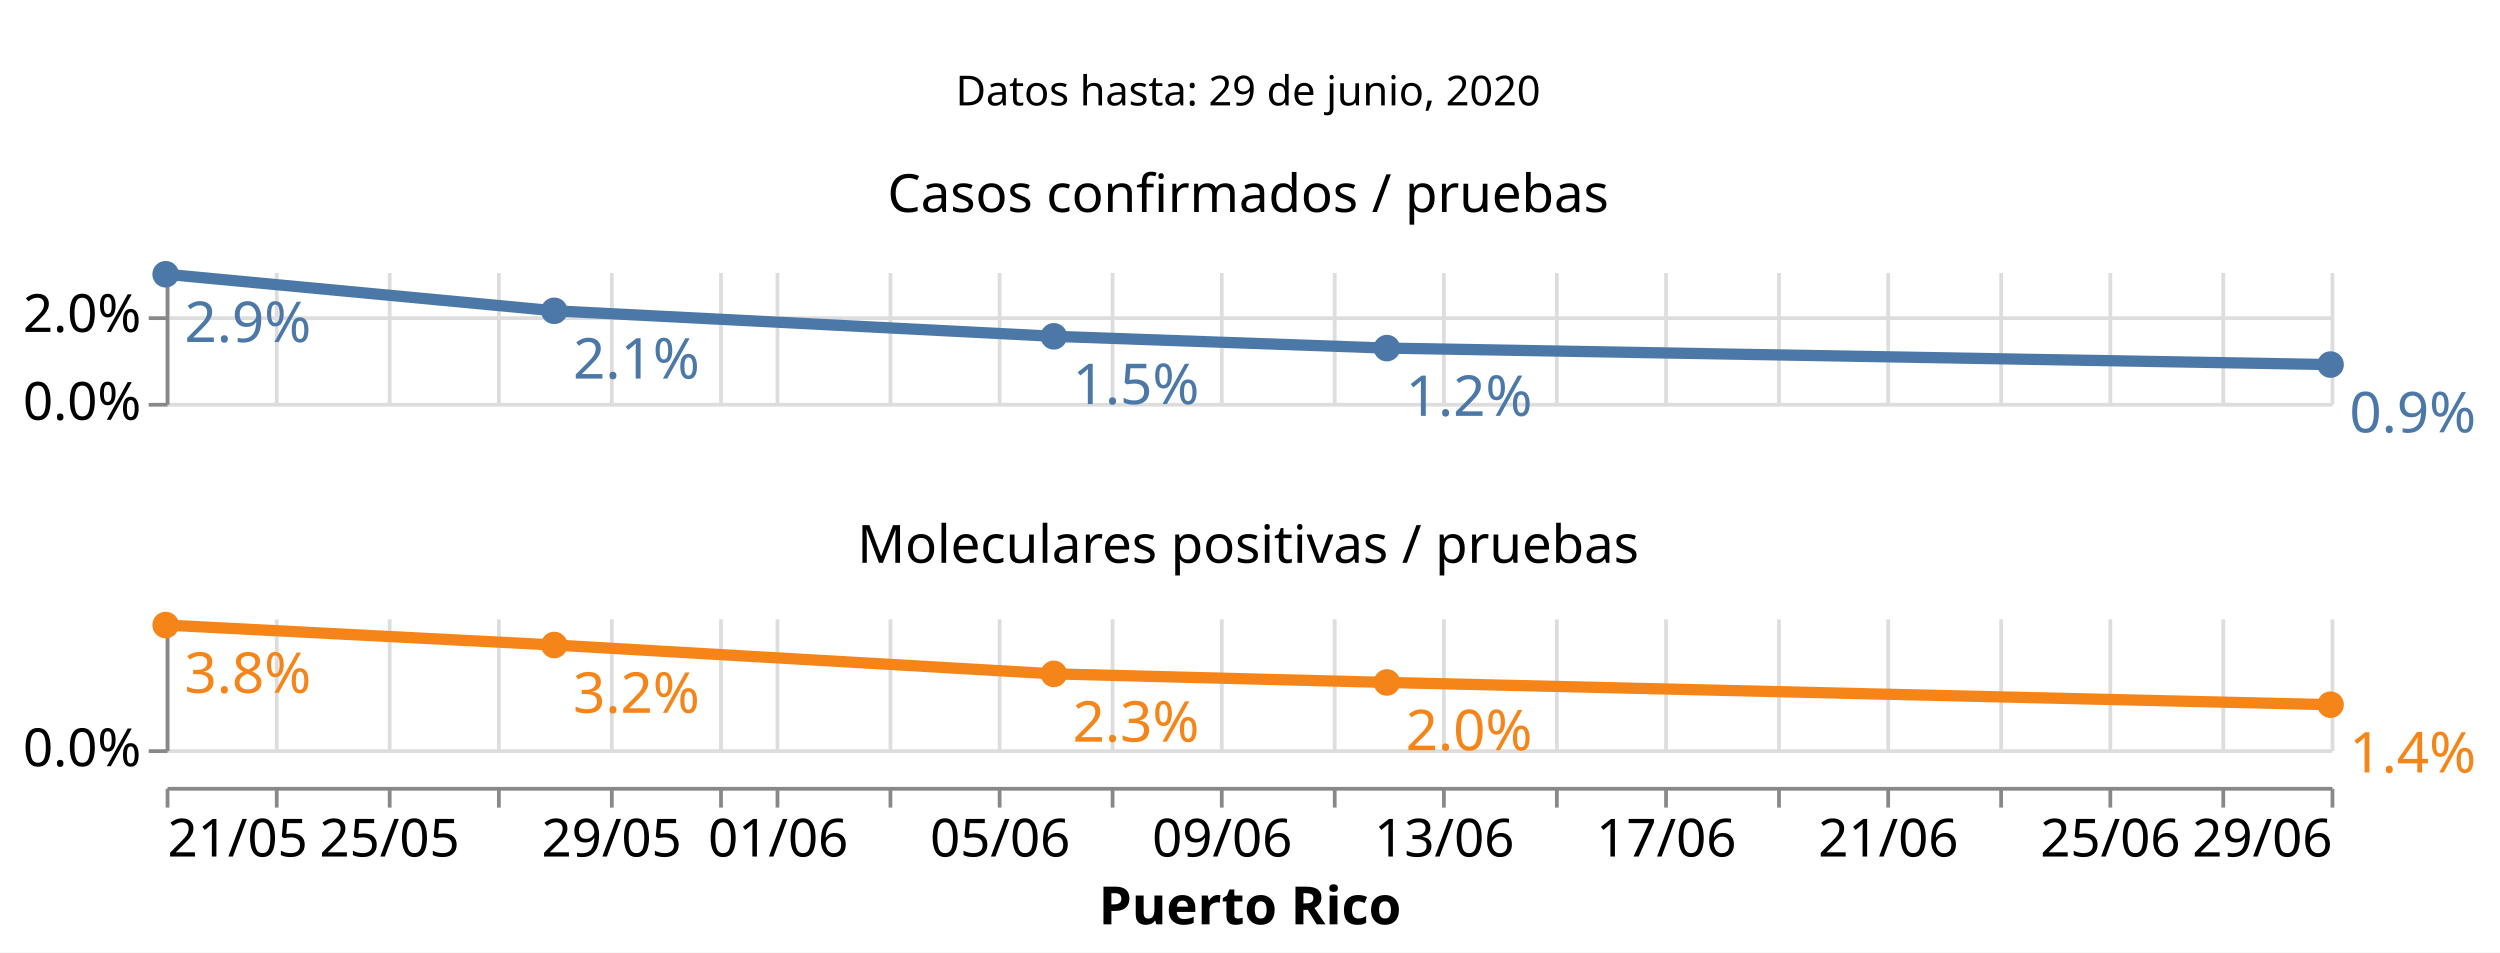
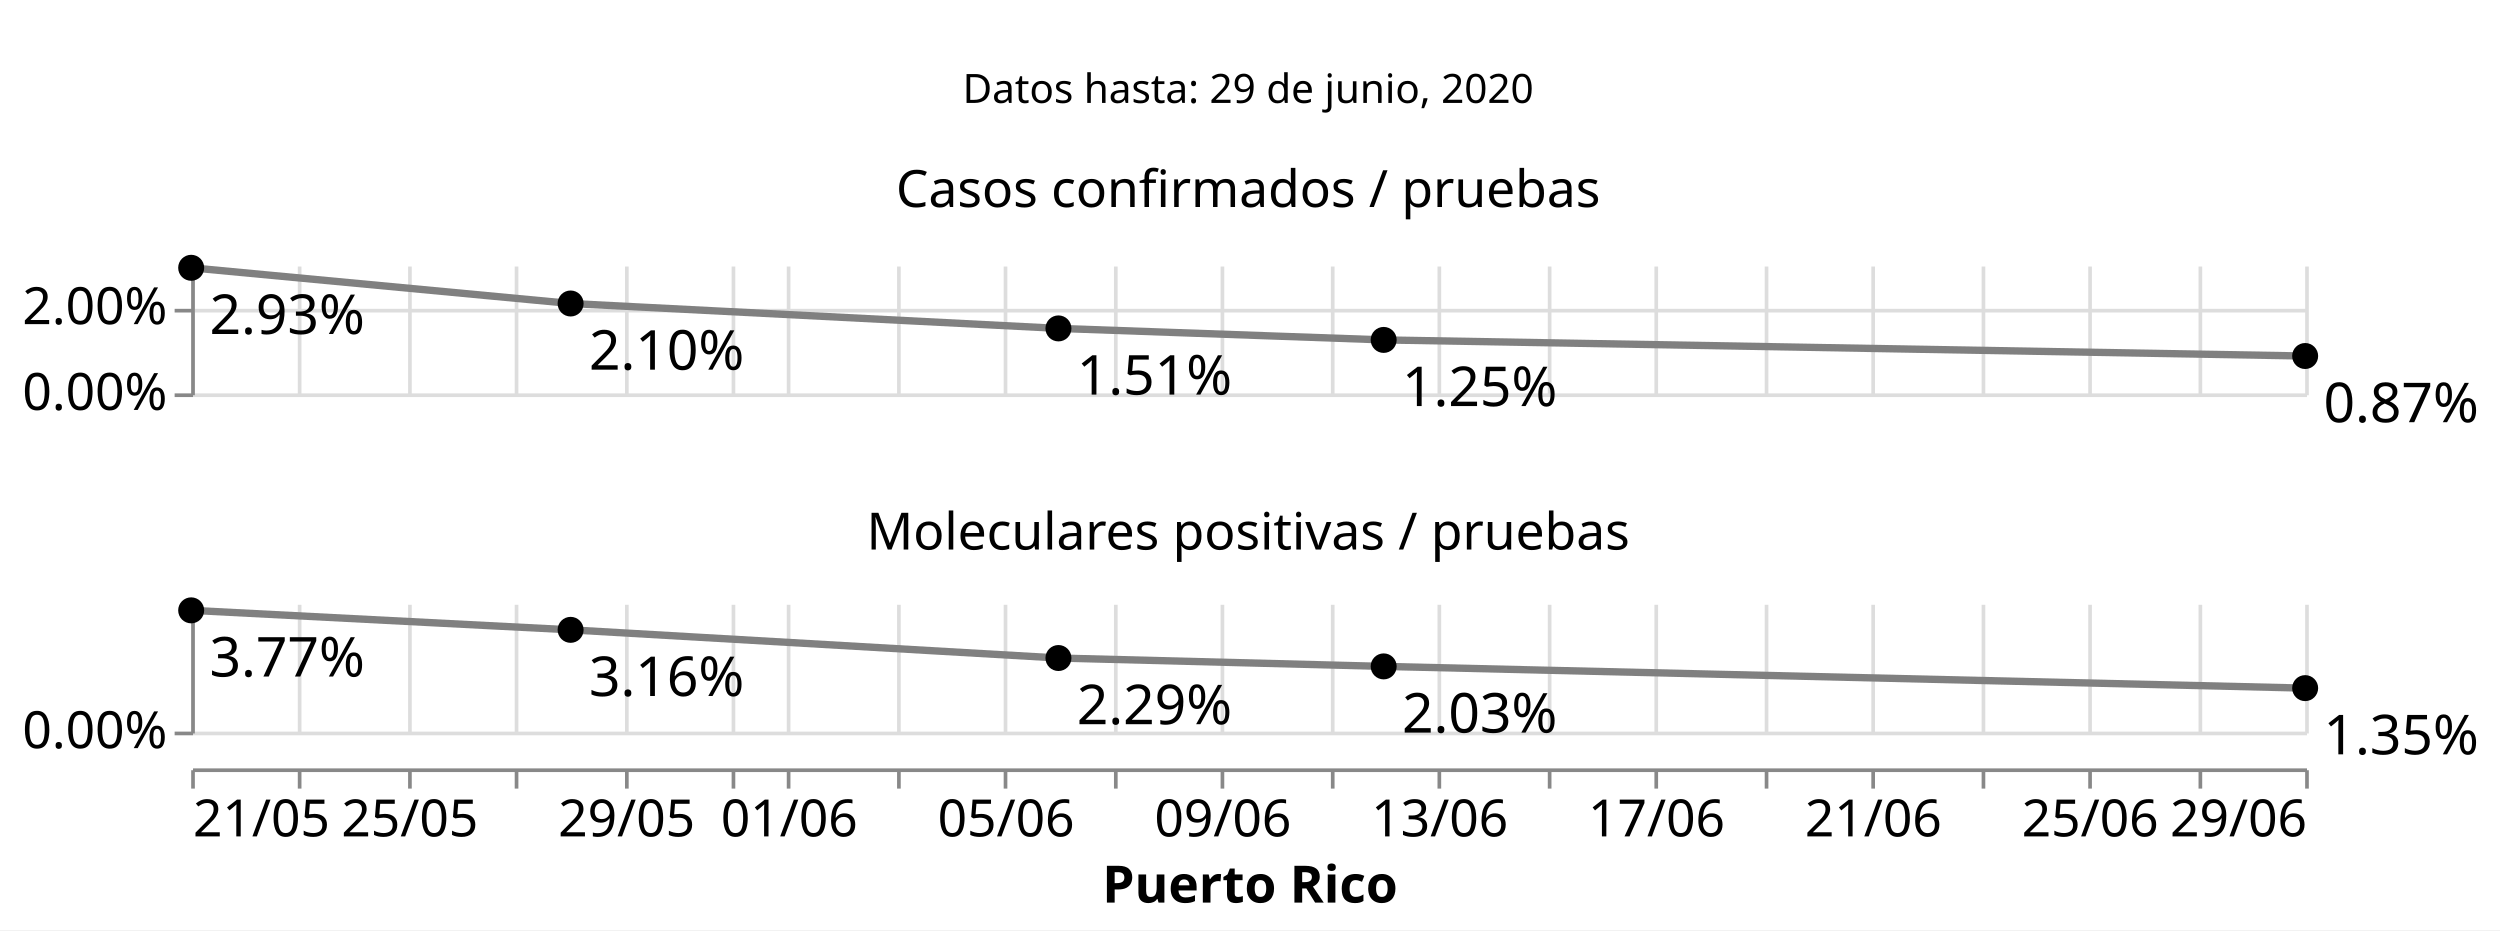
- <svg xmlns="http://www.w3.org/2000/svg" class="marks" width="664" height="253" viewBox="0 0 664 253" version="1.1">
-   <rect width="664" height="253" style="fill: white;" />
-   <g transform="translate(44,5)">
+ <svg xmlns="http://www.w3.org/2000/svg" class="marks" width="680" height="253" viewBox="0 0 680 253" version="1.1">
+   <rect width="680" height="253" style="fill: white;" />
+   <g transform="translate(52,5)">
    <g class="mark-group role-frame root">
      <g transform="translate(0,0)">
        <path class="background" d="M0,0h0v0h0Z" style="fill: none;" />
        <g>
          <g class="mark-group role-scope concat_0_group">
            <g transform="translate(0,0)">
              <path class="background" d="M0,0h575v40h-575Z" style="fill: none; stroke: #ddd; stroke-width: 0;" />
              <g>
                <g class="mark-text role-mark concat_0_marks">
                  <text text-anchor="middle" transform="translate(287.5,23)" style="font-family: sans-serif; font-size: 11px; fill: black;">Datos hasta: 29 de junio, 2020</text>
                </g>
              </g>
              <path class="foreground" d="" style="display: none; fill: none;" />
            </g>
          </g>
          <g class="mark-group role-scope concat_1_group">
            <g transform="translate(0,67)">
              <path class="background" d="M0,0h0v0h0Z" style="fill: none;" />
              <g>
                <g class="mark-group role-column-footer concat_1_column_footer">
                  <g transform="translate(0,137)">
                    <path class="background" d="M0,0h575v0h-575Z" style="fill: none;" />
                    <g>
                      <g class="mark-group role-axis">
                        <g transform="translate(0.5,0.5)">
                          <path class="background" d="M0,0h0v0h0Z" style="pointer-events: none; fill: none;" />
                          <g>
                            <g class="mark-rule role-axis-tick" style="pointer-events: none;">
                              <line transform="translate(0,0)" x2="0" y2="5" style="fill: none; stroke: #888; stroke-width: 1; opacity: 1;" />
                              <line transform="translate(29,0)" x2="0" y2="5" style="fill: none; stroke: #888; stroke-width: 1; opacity: 1;" />
                              <line transform="translate(59,0)" x2="0" y2="5" style="fill: none; stroke: #888; stroke-width: 1; opacity: 1;" />
                              <line transform="translate(88,0)" x2="0" y2="5" style="fill: none; stroke: #888; stroke-width: 1; opacity: 1;" />
                              <line transform="translate(118,0)" x2="0" y2="5" style="fill: none; stroke: #888; stroke-width: 1; opacity: 1;" />
                              <line transform="translate(147,0)" x2="0" y2="5" style="fill: none; stroke: #888; stroke-width: 1; opacity: 1;" />
                              <line transform="translate(162,0)" x2="0" y2="5" style="fill: none; stroke: #888; stroke-width: 1; opacity: 1;" />
                              <line transform="translate(192,0)" x2="0" y2="5" style="fill: none; stroke: #888; stroke-width: 1; opacity: 1;" />
                              <line transform="translate(221,0)" x2="0" y2="5" style="fill: none; stroke: #888; stroke-width: 1; opacity: 1;" />
                              <line transform="translate(251,0)" x2="0" y2="5" style="fill: none; stroke: #888; stroke-width: 1; opacity: 1;" />
                              <line transform="translate(280,0)" x2="0" y2="5" style="fill: none; stroke: #888; stroke-width: 1; opacity: 1;" />
                              <line transform="translate(310,0)" x2="0" y2="5" style="fill: none; stroke: #888; stroke-width: 1; opacity: 1;" />
                              <line transform="translate(339,0)" x2="0" y2="5" style="fill: none; stroke: #888; stroke-width: 1; opacity: 1;" />
                              <line transform="translate(369,0)" x2="0" y2="5" style="fill: none; stroke: #888; stroke-width: 1; opacity: 1;" />
                              <line transform="translate(398,0)" x2="0" y2="5" style="fill: none; stroke: #888; stroke-width: 1; opacity: 1;" />
                              <line transform="translate(428,0)" x2="0" y2="5" style="fill: none; stroke: #888; stroke-width: 1; opacity: 1;" />
                              <line transform="translate(457,0)" x2="0" y2="5" style="fill: none; stroke: #888; stroke-width: 1; opacity: 1;" />
                              <line transform="translate(487,0)" x2="0" y2="5" style="fill: none; stroke: #888; stroke-width: 1; opacity: 1;" />
                              <line transform="translate(516,0)" x2="0" y2="5" style="fill: none; stroke: #888; stroke-width: 1; opacity: 1;" />
                              <line transform="translate(546,0)" x2="0" y2="5" style="fill: none; stroke: #888; stroke-width: 1; opacity: 1;" />
                              <line transform="translate(575,0)" x2="0" y2="5" style="fill: none; stroke: #888; stroke-width: 1; opacity: 1;" />
                            </g>
                            <g class="mark-text role-axis-label" style="pointer-events: none;">
                              <text text-anchor="start" transform="translate(0,18)" style="font-family: sans-serif; font-size: 14px; fill: #000; opacity: 1;">21/05</text>
                              <text text-anchor="middle" transform="translate(29.48718,18)" style="font-family: sans-serif; font-size: 14px; fill: #000; opacity: 0;">23/05</text>
                              <text text-anchor="middle" transform="translate(58.97436,18)" style="font-family: sans-serif; font-size: 14px; fill: #000; opacity: 1;">25/05</text>
                              <text text-anchor="middle" transform="translate(88.46154,18)" style="font-family: sans-serif; font-size: 14px; fill: #000; opacity: 0;">27/05</text>
                              <text text-anchor="middle" transform="translate(117.9487,18)" style="font-family: sans-serif; font-size: 14px; fill: #000; opacity: 1;">29/05</text>
                              <text text-anchor="middle" transform="translate(147.4359,18)" style="font-family: sans-serif; font-size: 14px; fill: #000; opacity: 0;">31/05</text>
                              <text text-anchor="middle" transform="translate(162.1795,18)" style="font-family: sans-serif; font-size: 14px; fill: #000; opacity: 1;">01/06</text>
                              <text text-anchor="middle" transform="translate(191.6667,18)" style="font-family: sans-serif; font-size: 14px; fill: #000; opacity: 0;">03/06</text>
                              <text text-anchor="middle" transform="translate(221.1538,18)" style="font-family: sans-serif; font-size: 14px; fill: #000; opacity: 1;">05/06</text>
                              <text text-anchor="middle" transform="translate(250.641,18)" style="font-family: sans-serif; font-size: 14px; fill: #000; opacity: 0;">07/06</text>
                              <text text-anchor="middle" transform="translate(280.1282,18)" style="font-family: sans-serif; font-size: 14px; fill: #000; opacity: 1;">09/06</text>
                              <text text-anchor="middle" transform="translate(309.6154,18)" style="font-family: sans-serif; font-size: 14px; fill: #000; opacity: 0;">11/06</text>
                              <text text-anchor="middle" transform="translate(339.1026,18)" style="font-family: sans-serif; font-size: 14px; fill: #000; opacity: 1;">13/06</text>
                              <text text-anchor="middle" transform="translate(368.5897,18)" style="font-family: sans-serif; font-size: 14px; fill: #000; opacity: 0;">15/06</text>
                              <text text-anchor="middle" transform="translate(398.0769,18)" style="font-family: sans-serif; font-size: 14px; fill: #000; opacity: 1;">17/06</text>
                              <text text-anchor="middle" transform="translate(427.5641,18)" style="font-family: sans-serif; font-size: 14px; fill: #000; opacity: 0;">19/06</text>
                              <text text-anchor="middle" transform="translate(457.0513,18)" style="font-family: sans-serif; font-size: 14px; fill: #000; opacity: 1;">21/06</text>
                              <text text-anchor="middle" transform="translate(486.5385,18)" style="font-family: sans-serif; font-size: 14px; fill: #000; opacity: 0;">23/06</text>
                              <text text-anchor="middle" transform="translate(516.0256,18)" style="font-family: sans-serif; font-size: 14px; fill: #000; opacity: 1;">25/06</text>
                              <text text-anchor="middle" transform="translate(545.5128,18)" style="font-family: sans-serif; font-size: 14px; fill: #000; opacity: 0;">27/06</text>
                              <text text-anchor="end" transform="translate(575,18)" style="font-family: sans-serif; font-size: 14px; fill: #000; opacity: 1;">29/06</text>
                            </g>
                            <g class="mark-rule role-axis-domain" style="pointer-events: none;">
                              <line transform="translate(0,0)" x2="575" y2="0" style="fill: none; stroke: #888; stroke-width: 1; opacity: 1;" />
                            </g>
                            <g class="mark-text role-axis-title" style="pointer-events: none;">
                              <text text-anchor="middle" transform="translate(287.5,36)" style="font-family: sans-serif; font-size: 14px; font-weight: bold; fill: #000; opacity: 1;">Puerto Rico</text>
                            </g>
                          </g>
                          <path class="foreground" d="" style="pointer-events: none; display: none; fill: none;" />
                        </g>
                      </g>
                    </g>
                    <path class="foreground" d="" style="display: none; fill: none;" />
                  </g>
                </g>
                <g class="mark-group role-scope concat_1_cell">
                  <g transform="translate(0,0)">
                    <path class="background" d="M0,0h575v35h-575Z" style="fill: none; stroke: #ddd; stroke-width: 0;" />
                    <g>
                      <g class="mark-group role-axis">
                        <g transform="translate(0.5,35.5)">
                          <path class="background" d="M0,0h0v0h0Z" style="pointer-events: none; fill: none;" />
                          <g>
                            <g class="mark-rule role-axis-grid" style="pointer-events: none;">
                              <line transform="translate(0,-35)" x2="0" y2="35" style="fill: none; stroke: #ddd; stroke-width: 1; opacity: 1;" />
                              <line transform="translate(29,-35)" x2="0" y2="35" style="fill: none; stroke: #ddd; stroke-width: 1; opacity: 1;" />
                              <line transform="translate(59,-35)" x2="0" y2="35" style="fill: none; stroke: #ddd; stroke-width: 1; opacity: 1;" />
                              <line transform="translate(88,-35)" x2="0" y2="35" style="fill: none; stroke: #ddd; stroke-width: 1; opacity: 1;" />
                              <line transform="translate(118,-35)" x2="0" y2="35" style="fill: none; stroke: #ddd; stroke-width: 1; opacity: 1;" />
                              <line transform="translate(147,-35)" x2="0" y2="35" style="fill: none; stroke: #ddd; stroke-width: 1; opacity: 1;" />
                              <line transform="translate(162,-35)" x2="0" y2="35" style="fill: none; stroke: #ddd; stroke-width: 1; opacity: 1;" />
                              <line transform="translate(192,-35)" x2="0" y2="35" style="fill: none; stroke: #ddd; stroke-width: 1; opacity: 1;" />
                              <line transform="translate(221,-35)" x2="0" y2="35" style="fill: none; stroke: #ddd; stroke-width: 1; opacity: 1;" />
                              <line transform="translate(251,-35)" x2="0" y2="35" style="fill: none; stroke: #ddd; stroke-width: 1; opacity: 1;" />
                              <line transform="translate(280,-35)" x2="0" y2="35" style="fill: none; stroke: #ddd; stroke-width: 1; opacity: 1;" />
                              <line transform="translate(310,-35)" x2="0" y2="35" style="fill: none; stroke: #ddd; stroke-width: 1; opacity: 1;" />
                              <line transform="translate(339,-35)" x2="0" y2="35" style="fill: none; stroke: #ddd; stroke-width: 1; opacity: 1;" />
                              <line transform="translate(369,-35)" x2="0" y2="35" style="fill: none; stroke: #ddd; stroke-width: 1; opacity: 1;" />
                              <line transform="translate(398,-35)" x2="0" y2="35" style="fill: none; stroke: #ddd; stroke-width: 1; opacity: 1;" />
                              <line transform="translate(428,-35)" x2="0" y2="35" style="fill: none; stroke: #ddd; stroke-width: 1; opacity: 1;" />
                              <line transform="translate(457,-35)" x2="0" y2="35" style="fill: none; stroke: #ddd; stroke-width: 1; opacity: 1;" />
                              <line transform="translate(487,-35)" x2="0" y2="35" style="fill: none; stroke: #ddd; stroke-width: 1; opacity: 1;" />
                              <line transform="translate(516,-35)" x2="0" y2="35" style="fill: none; stroke: #ddd; stroke-width: 1; opacity: 1;" />
                              <line transform="translate(546,-35)" x2="0" y2="35" style="fill: none; stroke: #ddd; stroke-width: 1; opacity: 1;" />
                              <line transform="translate(575,-35)" x2="0" y2="35" style="fill: none; stroke: #ddd; stroke-width: 1; opacity: 1;" />
                            </g>
                          </g>
                          <path class="foreground" d="" style="pointer-events: none; display: none; fill: none;" />
                        </g>
                      </g>
                      <g class="mark-group role-axis">
                        <g transform="translate(0.5,0.5)">
                          <path class="background" d="M0,0h0v0h0Z" style="pointer-events: none; fill: none;" />
                          <g>
                            <g class="mark-rule role-axis-grid" style="pointer-events: none;">
                              <line transform="translate(0,35)" x2="575" y2="0" style="fill: none; stroke: #ddd; stroke-width: 1; opacity: 1;" />
                              <line transform="translate(0,12)" x2="575" y2="0" style="fill: none; stroke: #ddd; stroke-width: 1; opacity: 1;" />
                            </g>
                          </g>
                          <path class="foreground" d="" style="pointer-events: none; display: none; fill: none;" />
                        </g>
                      </g>
                      <g class="mark-group role-axis">
                        <g transform="translate(0.5,0.5)">
                          <path class="background" d="M0,0h0v0h0Z" style="pointer-events: none; fill: none;" />
                          <g>
                            <g class="mark-rule role-axis-tick" style="pointer-events: none;">
                              <line transform="translate(0,35)" x2="-5" y2="0" style="fill: none; stroke: #888; stroke-width: 1; opacity: 1;" />
                              <line transform="translate(0,12)" x2="-5" y2="0" style="fill: none; stroke: #888; stroke-width: 1; opacity: 1;" />
                            </g>
                            <g class="mark-text role-axis-label" style="pointer-events: none;">
-                               <text text-anchor="end" transform="translate(-7,39)" style="font-family: sans-serif; font-size: 14px; fill: #000; opacity: 1;">0.0%</text>
-                               <text text-anchor="end" transform="translate(-7,15.66667)" style="font-family: sans-serif; font-size: 14px; fill: #000; opacity: 1;">2.0%</text>
+                               <text text-anchor="end" transform="translate(-7,39)" style="font-family: sans-serif; font-size: 14px; fill: #000; opacity: 1;">0.00%</text>
+                               <text text-anchor="end" transform="translate(-7,15.66667)" style="font-family: sans-serif; font-size: 14px; fill: #000; opacity: 1;">2.00%</text>
                            </g>
                            <g class="mark-rule role-axis-domain" style="pointer-events: none;">
                              <line transform="translate(0,35)" x2="0" y2="-35" style="fill: none; stroke: #888; stroke-width: 1; opacity: 1;" />
                            </g>
                          </g>
                          <path class="foreground" d="" style="pointer-events: none; display: none; fill: none;" />
                        </g>
                      </g>
-                       <g class="mark-group role-scope concat_1_child_layer_0_layer_0_pathgroup">
-                         <g transform="translate(0,0)">
-                           <path class="background" d="M0,0h575v35h-575Z" style="fill: none;" />
-                           <g>
-                             <g class="mark-line role-mark concat_1_child_layer_0_layer_0_marks">
-                               <path d="M0,0.84L103.205,10.552L235.897,17.327L324.359,20.458L575,24.836" style="fill: none; stroke: #4c78a8; stroke-width: 3;" />
-                             </g>
-                           </g>
-                           <path class="foreground" d="" style="display: none; fill: none;" />
-                         </g>
+                       <g class="mark-line role-mark concat_1_child_layer_0_layer_0_marks">
+                         <path d="M0,0.84L103.205,10.552L235.897,17.327L324.359,20.458L575,24.836" style="fill: none; stroke: grey; stroke-width: 2;" />
                      </g>
                      <g class="mark-symbol role-mark concat_1_child_layer_0_layer_1_marks">
-                         <path transform="translate(0,0.8401477)" d="M3.536,0A3.536,3.536,0,1,1,-3.536,0A3.536,3.536,0,1,1,3.536,0" style="fill: #4c78a8; stroke-width: 2; opacity: 1;" />
-                         <path transform="translate(103.2051,10.55185)" d="M3.536,0A3.536,3.536,0,1,1,-3.536,0A3.536,3.536,0,1,1,3.536,0" style="fill: #4c78a8; stroke-width: 2; opacity: 1;" />
-                         <path transform="translate(235.8974,17.32735)" d="M3.536,0A3.536,3.536,0,1,1,-3.536,0A3.536,3.536,0,1,1,3.536,0" style="fill: #4c78a8; stroke-width: 2; opacity: 1;" />
-                         <path transform="translate(324.359,20.45773)" d="M3.536,0A3.536,3.536,0,1,1,-3.536,0A3.536,3.536,0,1,1,3.536,0" style="fill: #4c78a8; stroke-width: 2; opacity: 1;" />
-                         <path transform="translate(575,24.8357)" d="M3.536,0A3.536,3.536,0,1,1,-3.536,0A3.536,3.536,0,1,1,3.536,0" style="fill: #4c78a8; stroke-width: 2; opacity: 1;" />
+                         <path transform="translate(0,0.8401477)" d="M3.536,0A3.536,3.536,0,1,1,-3.536,0A3.536,3.536,0,1,1,3.536,0" style="fill: black; stroke-width: 2; opacity: 1;" />
+                         <path transform="translate(103.2051,10.55185)" d="M3.536,0A3.536,3.536,0,1,1,-3.536,0A3.536,3.536,0,1,1,3.536,0" style="fill: black; stroke-width: 2; opacity: 1;" />
+                         <path transform="translate(235.8974,17.32735)" d="M3.536,0A3.536,3.536,0,1,1,-3.536,0A3.536,3.536,0,1,1,3.536,0" style="fill: black; stroke-width: 2; opacity: 1;" />
+                         <path transform="translate(324.359,20.45773)" d="M3.536,0A3.536,3.536,0,1,1,-3.536,0A3.536,3.536,0,1,1,3.536,0" style="fill: black; stroke-width: 2; opacity: 1;" />
+                         <path transform="translate(575,24.8357)" d="M3.536,0A3.536,3.536,0,1,1,-3.536,0A3.536,3.536,0,1,1,3.536,0" style="fill: black; stroke-width: 2; opacity: 1;" />
                      </g>
                      <g class="mark-text role-mark concat_1_child_layer_1_marks">
-                         <text text-anchor="start" transform="translate(5,18.84015)" style="font-family: sans-serif; font-size: 15px; fill: #4c78a8;">2.9%</text>
-                         <text text-anchor="start" transform="translate(108.2051,28.55185)" style="font-family: sans-serif; font-size: 15px; fill: #4c78a8;">2.1%</text>
-                         <text text-anchor="start" transform="translate(240.8974,35.32735)" style="font-family: sans-serif; font-size: 15px; fill: #4c78a8;">1.5%</text>
-                         <text text-anchor="start" transform="translate(329.359,38.45773)" style="font-family: sans-serif; font-size: 15px; fill: #4c78a8;">1.2%</text>
-                         <text text-anchor="start" transform="translate(580,42.8357)" style="font-family: sans-serif; font-size: 15px; fill: #4c78a8;">0.9%</text>
+                         <text text-anchor="start" transform="translate(5,18.84015)" style="font-family: sans-serif; font-size: 15px; fill: black;">2.93%</text>
+                         <text text-anchor="start" transform="translate(108.2051,28.55185)" style="font-family: sans-serif; font-size: 15px; fill: black;">2.10%</text>
+                         <text text-anchor="start" transform="translate(240.8974,35.32735)" style="font-family: sans-serif; font-size: 15px; fill: black;">1.51%</text>
+                         <text text-anchor="start" transform="translate(329.359,38.45773)" style="font-family: sans-serif; font-size: 15px; fill: black;">1.25%</text>
+                         <text text-anchor="start" transform="translate(580,42.8357)" style="font-family: sans-serif; font-size: 15px; fill: black;">0.87%</text>
                      </g>
                      <g class="mark-group role-title">
                        <g transform="translate(287.5,-26.69539)">
                          <path class="background" d="M0,0h0v0h0Z" style="pointer-events: none; fill: none;" />
                          <g>
                            <g class="mark-text role-title-text" style="pointer-events: none;">
                              <text text-anchor="middle" transform="translate(0,11)" style="font-family: sans-serif; font-size: 14px; fill: #000; opacity: 1;">Casos confirmados / pruebas</text>
                            </g>
                          </g>
                          <path class="foreground" d="" style="pointer-events: none; display: none; fill: none;" />
                        </g>
                      </g>
                    </g>
                    <path class="foreground" d="" style="display: none; fill: none;" />
                  </g>
                  <g transform="translate(0,92)">
                    <path class="background" d="M0,0h575v35h-575Z" style="fill: none; stroke: #ddd; stroke-width: 0;" />
                    <g>
                      <g class="mark-group role-axis">
                        <g transform="translate(0.5,35.5)">
                          <path class="background" d="M0,0h0v0h0Z" style="pointer-events: none; fill: none;" />
                          <g>
                            <g class="mark-rule role-axis-grid" style="pointer-events: none;">
                              <line transform="translate(0,-35)" x2="0" y2="35" style="fill: none; stroke: #ddd; stroke-width: 1; opacity: 1;" />
                              <line transform="translate(29,-35)" x2="0" y2="35" style="fill: none; stroke: #ddd; stroke-width: 1; opacity: 1;" />
                              <line transform="translate(59,-35)" x2="0" y2="35" style="fill: none; stroke: #ddd; stroke-width: 1; opacity: 1;" />
                              <line transform="translate(88,-35)" x2="0" y2="35" style="fill: none; stroke: #ddd; stroke-width: 1; opacity: 1;" />
                              <line transform="translate(118,-35)" x2="0" y2="35" style="fill: none; stroke: #ddd; stroke-width: 1; opacity: 1;" />
                              <line transform="translate(147,-35)" x2="0" y2="35" style="fill: none; stroke: #ddd; stroke-width: 1; opacity: 1;" />
                              <line transform="translate(162,-35)" x2="0" y2="35" style="fill: none; stroke: #ddd; stroke-width: 1; opacity: 1;" />
                              <line transform="translate(192,-35)" x2="0" y2="35" style="fill: none; stroke: #ddd; stroke-width: 1; opacity: 1;" />
                              <line transform="translate(221,-35)" x2="0" y2="35" style="fill: none; stroke: #ddd; stroke-width: 1; opacity: 1;" />
                              <line transform="translate(251,-35)" x2="0" y2="35" style="fill: none; stroke: #ddd; stroke-width: 1; opacity: 1;" />
                              <line transform="translate(280,-35)" x2="0" y2="35" style="fill: none; stroke: #ddd; stroke-width: 1; opacity: 1;" />
                              <line transform="translate(310,-35)" x2="0" y2="35" style="fill: none; stroke: #ddd; stroke-width: 1; opacity: 1;" />
                              <line transform="translate(339,-35)" x2="0" y2="35" style="fill: none; stroke: #ddd; stroke-width: 1; opacity: 1;" />
                              <line transform="translate(369,-35)" x2="0" y2="35" style="fill: none; stroke: #ddd; stroke-width: 1; opacity: 1;" />
                              <line transform="translate(398,-35)" x2="0" y2="35" style="fill: none; stroke: #ddd; stroke-width: 1; opacity: 1;" />
                              <line transform="translate(428,-35)" x2="0" y2="35" style="fill: none; stroke: #ddd; stroke-width: 1; opacity: 1;" />
                              <line transform="translate(457,-35)" x2="0" y2="35" style="fill: none; stroke: #ddd; stroke-width: 1; opacity: 1;" />
                              <line transform="translate(487,-35)" x2="0" y2="35" style="fill: none; stroke: #ddd; stroke-width: 1; opacity: 1;" />
                              <line transform="translate(516,-35)" x2="0" y2="35" style="fill: none; stroke: #ddd; stroke-width: 1; opacity: 1;" />
                              <line transform="translate(546,-35)" x2="0" y2="35" style="fill: none; stroke: #ddd; stroke-width: 1; opacity: 1;" />
                              <line transform="translate(575,-35)" x2="0" y2="35" style="fill: none; stroke: #ddd; stroke-width: 1; opacity: 1;" />
                            </g>
                          </g>
                          <path class="foreground" d="" style="pointer-events: none; display: none; fill: none;" />
                        </g>
                      </g>
                      <g class="mark-group role-axis">
                        <g transform="translate(0.5,0.5)">
                          <path class="background" d="M0,0h0v0h0Z" style="pointer-events: none; fill: none;" />
                          <g>
                            <g class="mark-rule role-axis-grid" style="pointer-events: none;">
                              <line transform="translate(0,35)" x2="575" y2="0" style="fill: none; stroke: #ddd; stroke-width: 1; opacity: 1;" />
                            </g>
                          </g>
                          <path class="foreground" d="" style="pointer-events: none; display: none; fill: none;" />
                        </g>
                      </g>
                      <g class="mark-group role-axis">
                        <g transform="translate(0.5,0.5)">
                          <path class="background" d="M0,0h0v0h0Z" style="pointer-events: none; fill: none;" />
                          <g>
                            <g class="mark-rule role-axis-tick" style="pointer-events: none;">
                              <line transform="translate(0,35)" x2="-5" y2="0" style="fill: none; stroke: #888; stroke-width: 1; opacity: 1;" />
                            </g>
                            <g class="mark-text role-axis-label" style="pointer-events: none;">
-                               <text text-anchor="end" transform="translate(-7,39)" style="font-family: sans-serif; font-size: 14px; fill: #000; opacity: 1;">0.0%</text>
+                               <text text-anchor="end" transform="translate(-7,39)" style="font-family: sans-serif; font-size: 14px; fill: #000; opacity: 1;">0.00%</text>
                            </g>
                            <g class="mark-rule role-axis-domain" style="pointer-events: none;">
                              <line transform="translate(0,35)" x2="0" y2="-35" style="fill: none; stroke: #888; stroke-width: 1; opacity: 1;" />
                            </g>
                          </g>
                          <path class="foreground" d="" style="pointer-events: none; display: none; fill: none;" />
                        </g>
                      </g>
-                       <g class="mark-group role-scope concat_1_child_layer_0_layer_0_pathgroup">
-                         <g transform="translate(0,0)">
-                           <path class="background" d="M0,0h575v35h-575Z" style="fill: none;" />
-                           <g>
-                             <g class="mark-line role-mark concat_1_child_layer_0_layer_0_marks">
-                               <path d="M0,2.015L103.205,7.319L235.897,14.982L324.359,17.259L575,23.171" style="fill: none; stroke: #f58518; stroke-width: 3;" />
-                             </g>
-                           </g>
-                           <path class="foreground" d="" style="display: none; fill: none;" />
-                         </g>
+                       <g class="mark-line role-mark concat_1_child_layer_0_layer_0_marks">
+                         <path d="M0,2.015L103.205,7.319L235.897,14.982L324.359,17.259L575,23.171" style="fill: none; stroke: grey; stroke-width: 2;" />
                      </g>
                      <g class="mark-symbol role-mark concat_1_child_layer_0_layer_1_marks">
-                         <path transform="translate(0,2.015179)" d="M3.536,0A3.536,3.536,0,1,1,-3.536,0A3.536,3.536,0,1,1,3.536,0" style="fill: #f58518; stroke-width: 2; opacity: 1;" />
-                         <path transform="translate(103.2051,7.318563)" d="M3.536,0A3.536,3.536,0,1,1,-3.536,0A3.536,3.536,0,1,1,3.536,0" style="fill: #f58518; stroke-width: 2; opacity: 1;" />
-                         <path transform="translate(235.8974,14.98223)" d="M3.536,0A3.536,3.536,0,1,1,-3.536,0A3.536,3.536,0,1,1,3.536,0" style="fill: #f58518; stroke-width: 2; opacity: 1;" />
-                         <path transform="translate(324.359,17.25944)" d="M3.536,0A3.536,3.536,0,1,1,-3.536,0A3.536,3.536,0,1,1,3.536,0" style="fill: #f58518; stroke-width: 2; opacity: 1;" />
-                         <path transform="translate(575,23.17117)" d="M3.536,0A3.536,3.536,0,1,1,-3.536,0A3.536,3.536,0,1,1,3.536,0" style="fill: #f58518; stroke-width: 2; opacity: 1;" />
+                         <path transform="translate(0,2.015179)" d="M3.536,0A3.536,3.536,0,1,1,-3.536,0A3.536,3.536,0,1,1,3.536,0" style="fill: black; stroke-width: 2; opacity: 1;" />
+                         <path transform="translate(103.2051,7.318563)" d="M3.536,0A3.536,3.536,0,1,1,-3.536,0A3.536,3.536,0,1,1,3.536,0" style="fill: black; stroke-width: 2; opacity: 1;" />
+                         <path transform="translate(235.8974,14.98223)" d="M3.536,0A3.536,3.536,0,1,1,-3.536,0A3.536,3.536,0,1,1,3.536,0" style="fill: black; stroke-width: 2; opacity: 1;" />
+                         <path transform="translate(324.359,17.25944)" d="M3.536,0A3.536,3.536,0,1,1,-3.536,0A3.536,3.536,0,1,1,3.536,0" style="fill: black; stroke-width: 2; opacity: 1;" />
+                         <path transform="translate(575,23.17117)" d="M3.536,0A3.536,3.536,0,1,1,-3.536,0A3.536,3.536,0,1,1,3.536,0" style="fill: black; stroke-width: 2; opacity: 1;" />
                      </g>
                      <g class="mark-text role-mark concat_1_child_layer_1_marks">
-                         <text text-anchor="start" transform="translate(5,20.01518)" style="font-family: sans-serif; font-size: 15px; fill: #f58518;">3.8%</text>
-                         <text text-anchor="start" transform="translate(108.2051,25.31856)" style="font-family: sans-serif; font-size: 15px; fill: #f58518;">3.2%</text>
-                         <text text-anchor="start" transform="translate(240.8974,32.98223)" style="font-family: sans-serif; font-size: 15px; fill: #f58518;">2.3%</text>
-                         <text text-anchor="start" transform="translate(329.359,35.25944)" style="font-family: sans-serif; font-size: 15px; fill: #f58518;">2.0%</text>
-                         <text text-anchor="start" transform="translate(580,41.17117)" style="font-family: sans-serif; font-size: 15px; fill: #f58518;">1.4%</text>
+                         <text text-anchor="start" transform="translate(5,20.01518)" style="font-family: sans-serif; font-size: 15px; fill: black;">3.77%</text>
+                         <text text-anchor="start" transform="translate(108.2051,25.31856)" style="font-family: sans-serif; font-size: 15px; fill: black;">3.16%</text>
+                         <text text-anchor="start" transform="translate(240.8974,32.98223)" style="font-family: sans-serif; font-size: 15px; fill: black;">2.29%</text>
+                         <text text-anchor="start" transform="translate(329.359,35.25944)" style="font-family: sans-serif; font-size: 15px; fill: black;">2.03%</text>
+                         <text text-anchor="start" transform="translate(580,41.17117)" style="font-family: sans-serif; font-size: 15px; fill: black;">1.35%</text>
                      </g>
                      <g class="mark-group role-title">
                        <g transform="translate(287.5,-25.52035)">
                          <path class="background" d="M0,0h0v0h0Z" style="pointer-events: none; fill: none;" />
                          <g>
                            <g class="mark-text role-title-text" style="pointer-events: none;">
                              <text text-anchor="middle" transform="translate(0,11)" style="font-family: sans-serif; font-size: 14px; fill: #000; opacity: 1;">Moleculares positivas / pruebas</text>
                            </g>
                          </g>
                          <path class="foreground" d="" style="pointer-events: none; display: none; fill: none;" />
                        </g>
                      </g>
                    </g>
                    <path class="foreground" d="" style="display: none; fill: none;" />
                  </g>
                </g>
              </g>
              <path class="foreground" d="" style="display: none; fill: none;" />
            </g>
          </g>
        </g>
        <path class="foreground" d="" style="display: none; fill: none;" />
      </g>
    </g>
  </g>
</svg>
